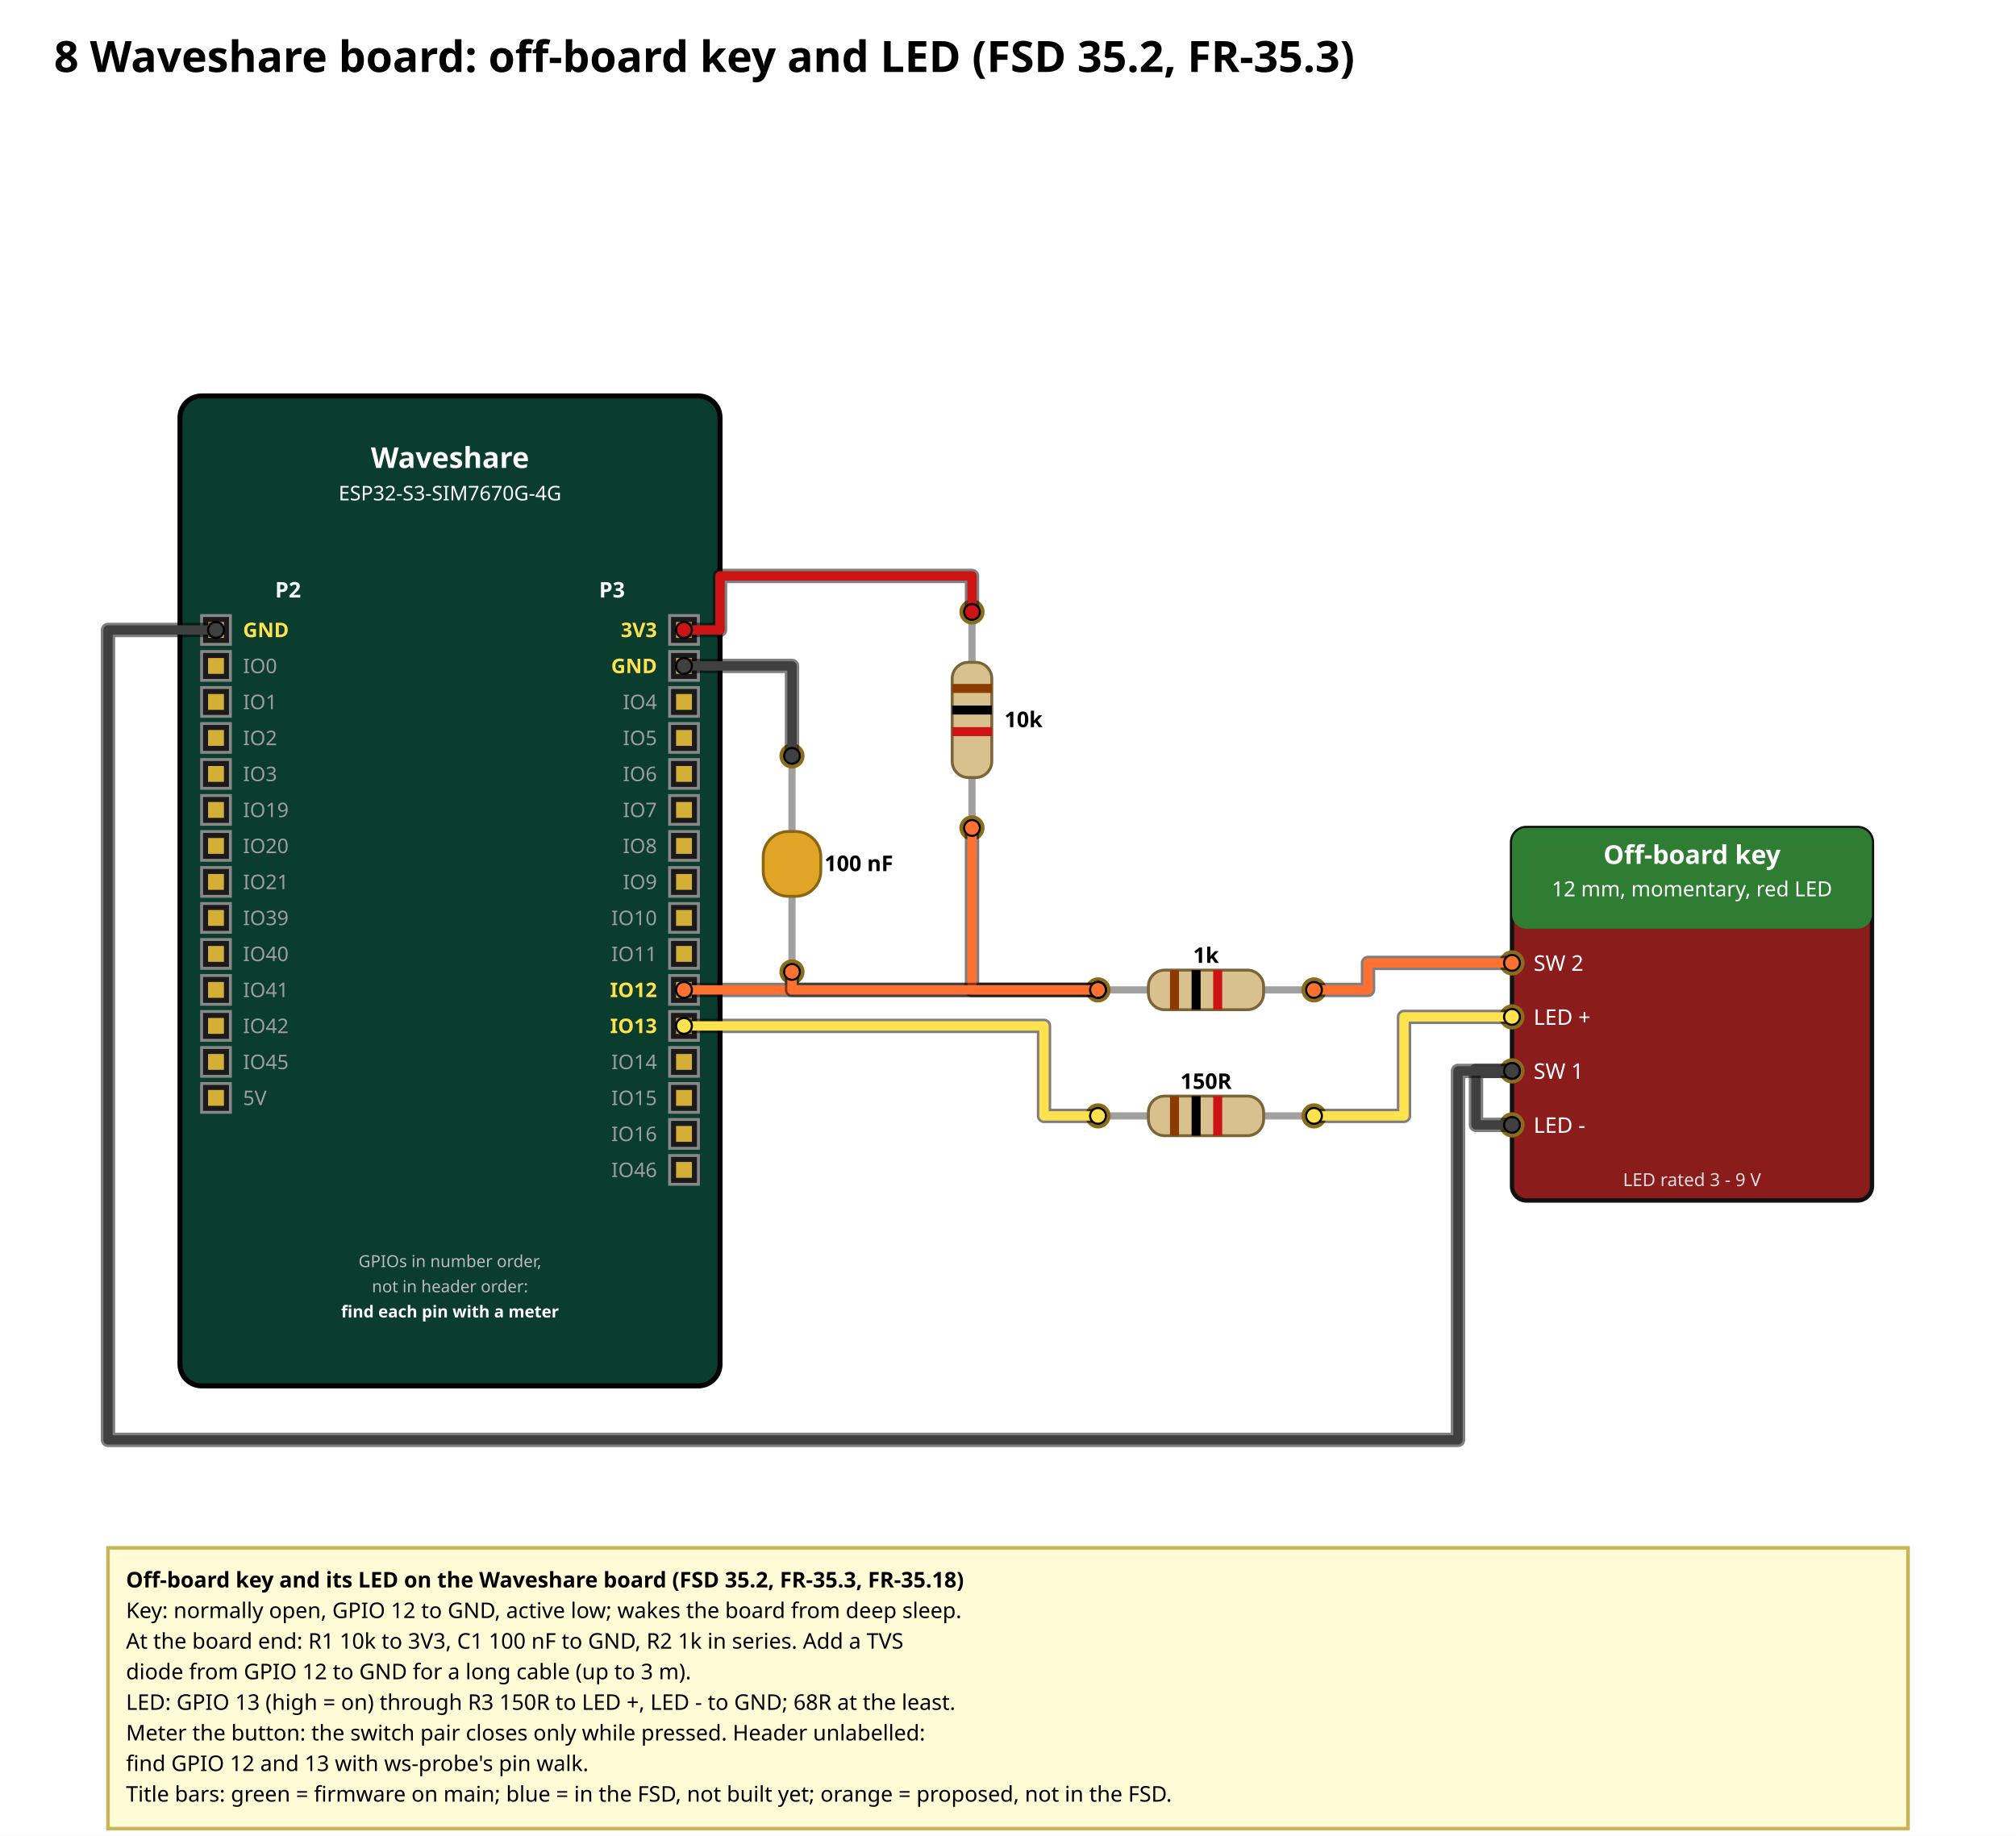
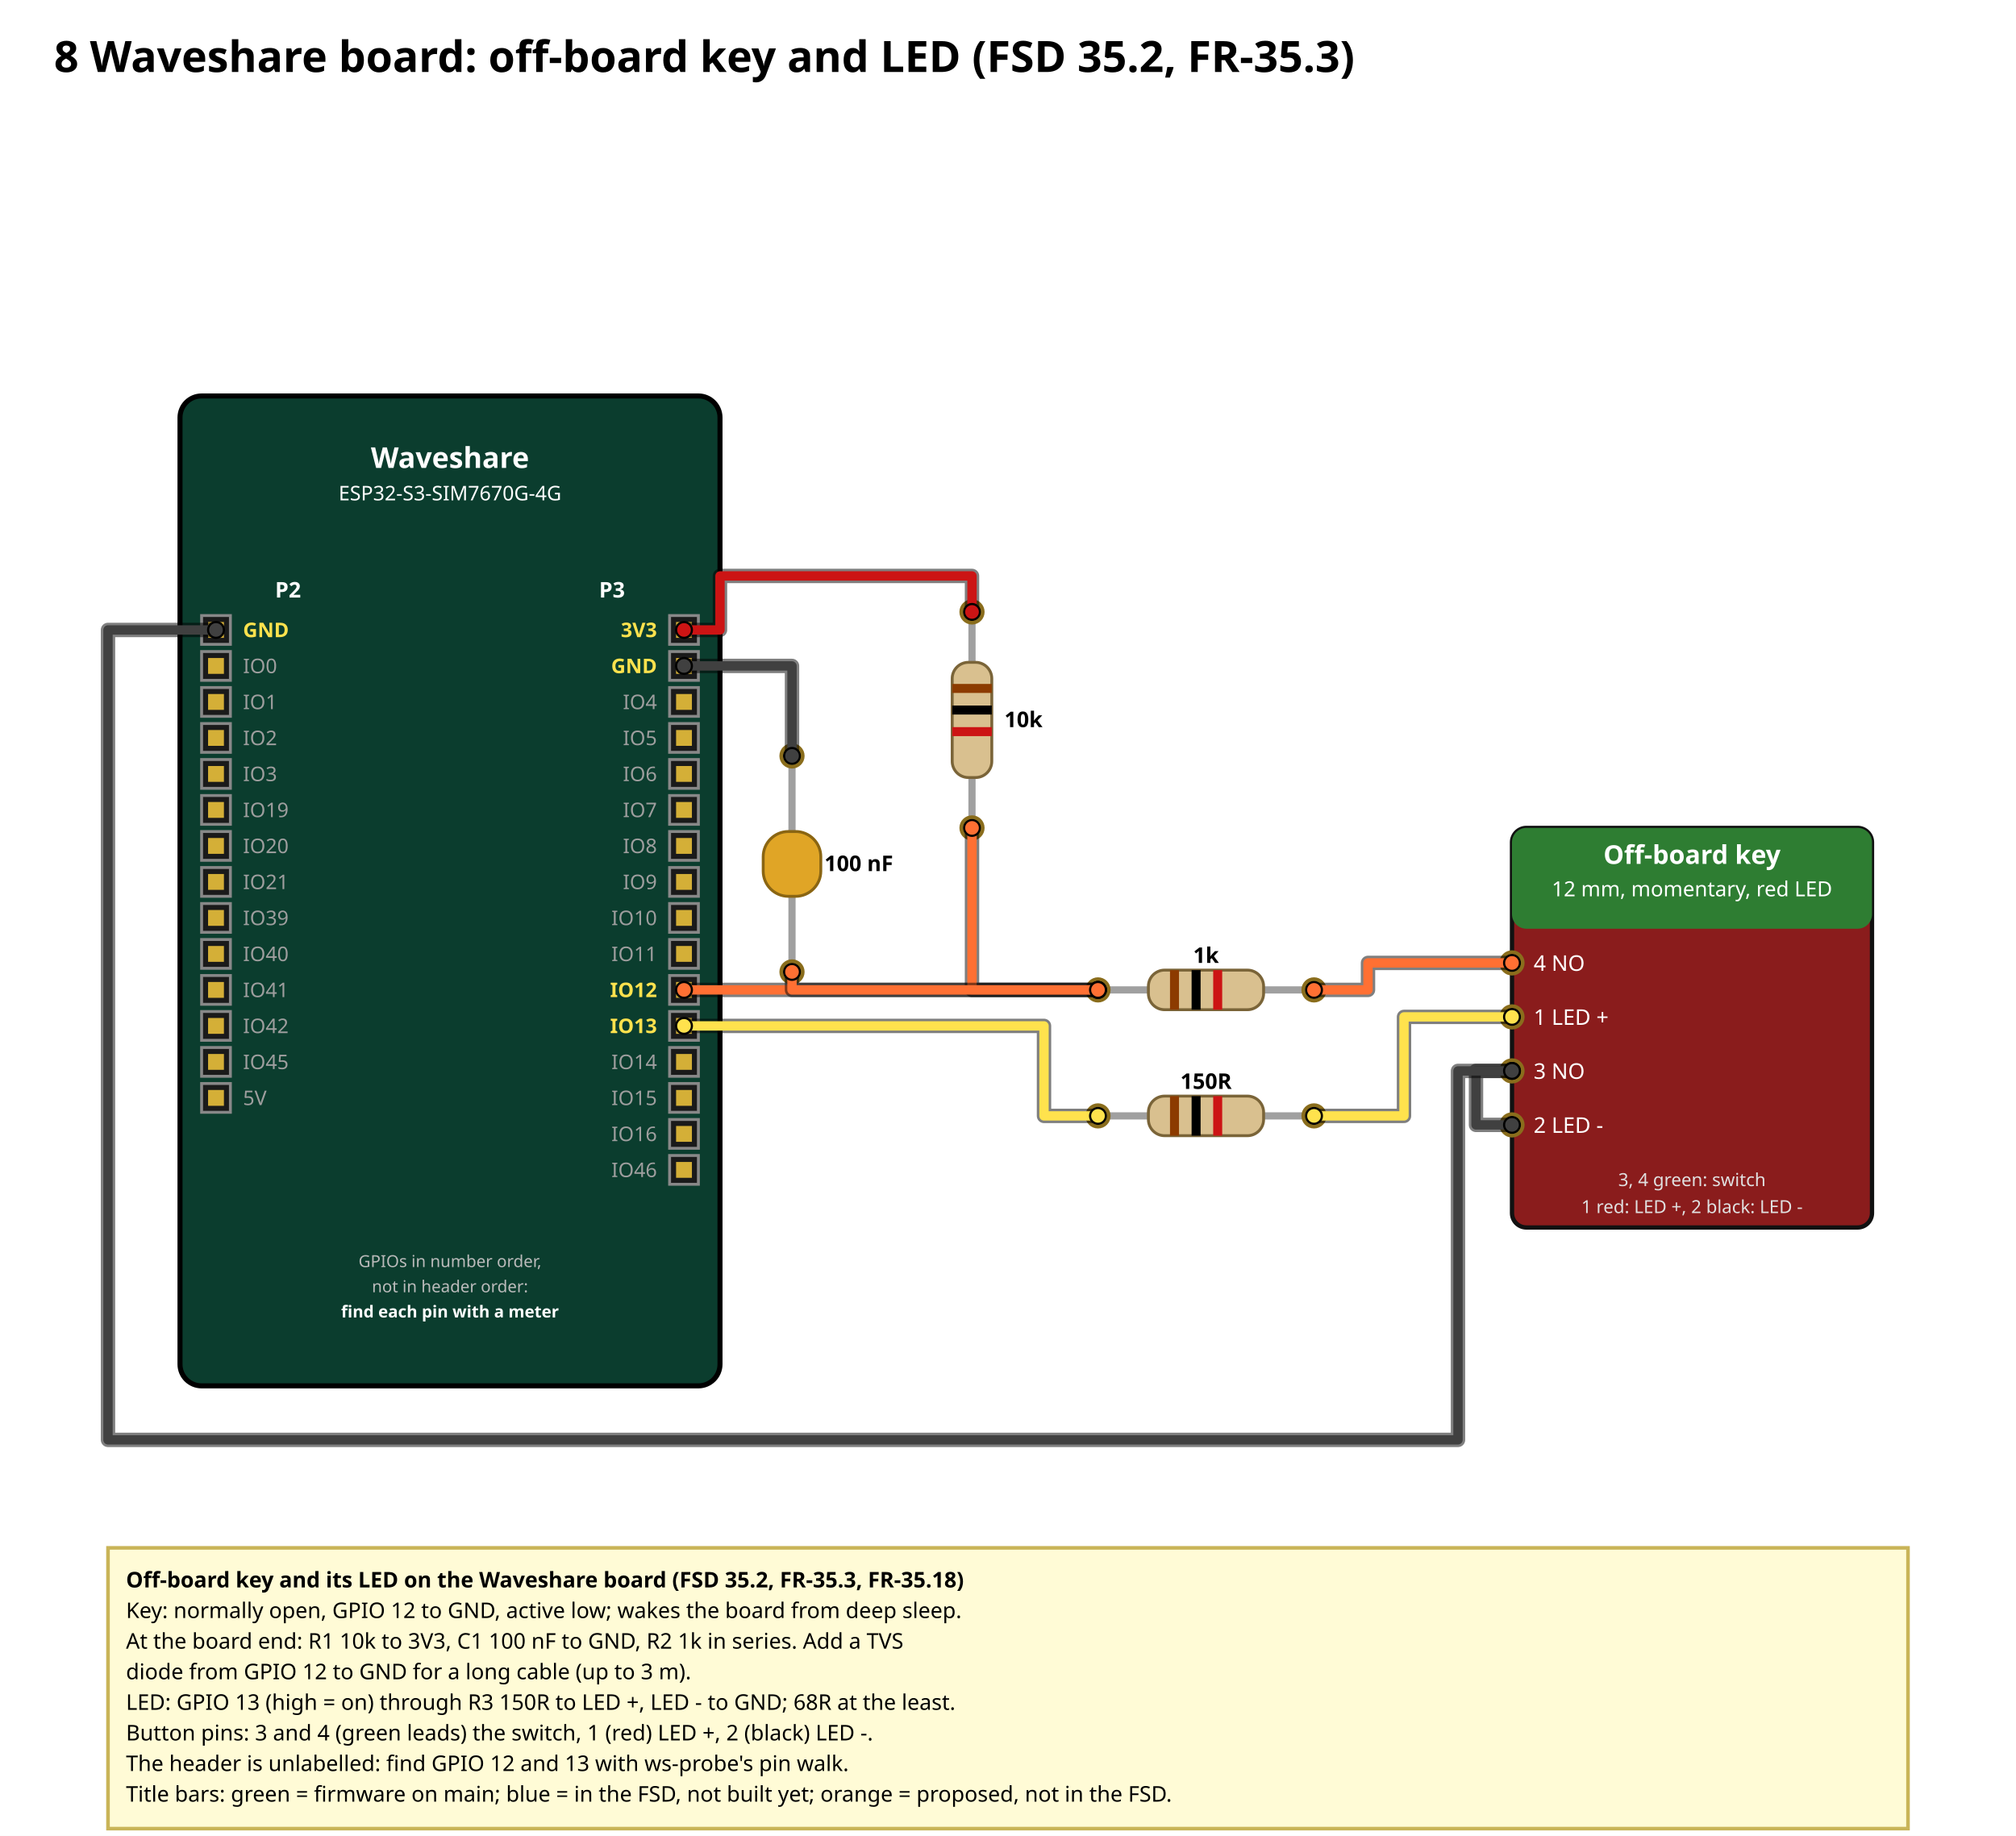
<svg xmlns="http://www.w3.org/2000/svg" width="1008" height="918" viewBox="0 0 5600 5100">
  <rect x="0" y="0" width="5600" height="5100" fill="#ffffff" />
  <text x="150" y="200" font-family="Droid Sans" font-size="120" text-anchor="start" font-weight="bold" fill="#000000">8  Waveshare board: off-board key and LED (FSD 35.2, FR-35.3)</text>
  <g transform="translate(500 1100)">
    <rect x="0" y="0" width="1500" height="2750" rx="60" fill="#0b3d2e" stroke="#000000" stroke-width="14" />
    <text x="750" y="200" font-family="Droid Sans" font-size="80" text-anchor="middle" font-weight="bold" fill="#ffffff">Waveshare</text>
    <text x="750" y="290" font-family="Droid Sans" font-size="56" text-anchor="middle" font-weight="normal" fill="#ffffff">ESP32-S3-SIM7670G-4G</text>
    <text x="300" y="560" font-family="Droid Sans" font-size="60" text-anchor="middle" font-weight="bold" fill="#ffffff">P2</text>
    <text x="1200" y="560" font-family="Droid Sans" font-size="60" text-anchor="middle" font-weight="bold" fill="#ffffff">P3</text>
    <text x="750" y="2420" font-family="Droid Sans" font-size="46" text-anchor="middle" font-weight="normal" fill="#bbbbbb">GPIOs in number order,</text>
    <text x="750" y="2490" font-family="Droid Sans" font-size="46" text-anchor="middle" font-weight="normal" fill="#bbbbbb">not in header order:</text>
    <text x="750" y="2560" font-family="Droid Sans" font-size="46" text-anchor="middle" font-weight="bold" fill="#ffffff">find each pin with a meter</text>
    <text x="175" y="670" font-family="Droid Sans" font-size="56" text-anchor="start" font-weight="bold" fill="#ffe24d">GND</text>
    <rect x="60" y="610" width="80" height="80" fill="#1a1a1a" stroke="#888888" stroke-width="8" />
    <rect id="connector0pin" x="78" y="628" width="44" height="44" fill="#d4af37" />
    <text x="175" y="770" font-family="Droid Sans" font-size="56" text-anchor="start" font-weight="normal" fill="#9e9e9e">IO0</text>
    <rect x="60" y="710" width="80" height="80" fill="#1a1a1a" stroke="#888888" stroke-width="8" />
    <rect id="connector1pin" x="78" y="728" width="44" height="44" fill="#d4af37" />
    <text x="175" y="870" font-family="Droid Sans" font-size="56" text-anchor="start" font-weight="normal" fill="#9e9e9e">IO1</text>
    <rect x="60" y="810" width="80" height="80" fill="#1a1a1a" stroke="#888888" stroke-width="8" />
    <rect id="connector2pin" x="78" y="828" width="44" height="44" fill="#d4af37" />
    <text x="175" y="970" font-family="Droid Sans" font-size="56" text-anchor="start" font-weight="normal" fill="#9e9e9e">IO2</text>
    <rect x="60" y="910" width="80" height="80" fill="#1a1a1a" stroke="#888888" stroke-width="8" />
    <rect id="connector3pin" x="78" y="928" width="44" height="44" fill="#d4af37" />
    <text x="175" y="1070" font-family="Droid Sans" font-size="56" text-anchor="start" font-weight="normal" fill="#9e9e9e">IO3</text>
    <rect x="60" y="1010" width="80" height="80" fill="#1a1a1a" stroke="#888888" stroke-width="8" />
    <rect id="connector4pin" x="78" y="1028" width="44" height="44" fill="#d4af37" />
    <text x="175" y="1170" font-family="Droid Sans" font-size="56" text-anchor="start" font-weight="normal" fill="#9e9e9e">IO19</text>
    <rect x="60" y="1110" width="80" height="80" fill="#1a1a1a" stroke="#888888" stroke-width="8" />
    <rect id="connector5pin" x="78" y="1128" width="44" height="44" fill="#d4af37" />
    <text x="175" y="1270" font-family="Droid Sans" font-size="56" text-anchor="start" font-weight="normal" fill="#9e9e9e">IO20</text>
    <rect x="60" y="1210" width="80" height="80" fill="#1a1a1a" stroke="#888888" stroke-width="8" />
    <rect id="connector6pin" x="78" y="1228" width="44" height="44" fill="#d4af37" />
    <text x="175" y="1370" font-family="Droid Sans" font-size="56" text-anchor="start" font-weight="normal" fill="#9e9e9e">IO21</text>
    <rect x="60" y="1310" width="80" height="80" fill="#1a1a1a" stroke="#888888" stroke-width="8" />
    <rect id="connector7pin" x="78" y="1328" width="44" height="44" fill="#d4af37" />
    <text x="175" y="1470" font-family="Droid Sans" font-size="56" text-anchor="start" font-weight="normal" fill="#9e9e9e">IO39</text>
    <rect x="60" y="1410" width="80" height="80" fill="#1a1a1a" stroke="#888888" stroke-width="8" />
    <rect id="connector8pin" x="78" y="1428" width="44" height="44" fill="#d4af37" />
    <text x="175" y="1570" font-family="Droid Sans" font-size="56" text-anchor="start" font-weight="normal" fill="#9e9e9e">IO40</text>
    <rect x="60" y="1510" width="80" height="80" fill="#1a1a1a" stroke="#888888" stroke-width="8" />
    <rect id="connector9pin" x="78" y="1528" width="44" height="44" fill="#d4af37" />
    <text x="175" y="1670" font-family="Droid Sans" font-size="56" text-anchor="start" font-weight="normal" fill="#9e9e9e">IO41</text>
    <rect x="60" y="1610" width="80" height="80" fill="#1a1a1a" stroke="#888888" stroke-width="8" />
    <rect id="connector10pin" x="78" y="1628" width="44" height="44" fill="#d4af37" />
    <text x="175" y="1770" font-family="Droid Sans" font-size="56" text-anchor="start" font-weight="normal" fill="#9e9e9e">IO42</text>
    <rect x="60" y="1710" width="80" height="80" fill="#1a1a1a" stroke="#888888" stroke-width="8" />
    <rect id="connector11pin" x="78" y="1728" width="44" height="44" fill="#d4af37" />
    <text x="175" y="1870" font-family="Droid Sans" font-size="56" text-anchor="start" font-weight="normal" fill="#9e9e9e">IO45</text>
    <rect x="60" y="1810" width="80" height="80" fill="#1a1a1a" stroke="#888888" stroke-width="8" />
    <rect id="connector12pin" x="78" y="1828" width="44" height="44" fill="#d4af37" />
    <text x="175" y="1970" font-family="Droid Sans" font-size="56" text-anchor="start" font-weight="normal" fill="#9e9e9e">5V</text>
    <rect x="60" y="1910" width="80" height="80" fill="#1a1a1a" stroke="#888888" stroke-width="8" />
    <rect id="connector13pin" x="78" y="1928" width="44" height="44" fill="#d4af37" />
    <text x="1325" y="670" font-family="Droid Sans" font-size="56" text-anchor="end" font-weight="bold" fill="#ffe24d">3V3</text>
    <rect x="1360" y="610" width="80" height="80" fill="#1a1a1a" stroke="#888888" stroke-width="8" />
    <rect id="connector14pin" x="1378" y="628" width="44" height="44" fill="#d4af37" />
    <text x="1325" y="770" font-family="Droid Sans" font-size="56" text-anchor="end" font-weight="bold" fill="#ffe24d">GND</text>
    <rect x="1360" y="710" width="80" height="80" fill="#1a1a1a" stroke="#888888" stroke-width="8" />
    <rect id="connector15pin" x="1378" y="728" width="44" height="44" fill="#d4af37" />
    <text x="1325" y="870" font-family="Droid Sans" font-size="56" text-anchor="end" font-weight="normal" fill="#9e9e9e">IO4</text>
    <rect x="1360" y="810" width="80" height="80" fill="#1a1a1a" stroke="#888888" stroke-width="8" />
    <rect id="connector16pin" x="1378" y="828" width="44" height="44" fill="#d4af37" />
    <text x="1325" y="970" font-family="Droid Sans" font-size="56" text-anchor="end" font-weight="normal" fill="#9e9e9e">IO5</text>
    <rect x="1360" y="910" width="80" height="80" fill="#1a1a1a" stroke="#888888" stroke-width="8" />
    <rect id="connector17pin" x="1378" y="928" width="44" height="44" fill="#d4af37" />
    <text x="1325" y="1070" font-family="Droid Sans" font-size="56" text-anchor="end" font-weight="normal" fill="#9e9e9e">IO6</text>
    <rect x="1360" y="1010" width="80" height="80" fill="#1a1a1a" stroke="#888888" stroke-width="8" />
    <rect id="connector18pin" x="1378" y="1028" width="44" height="44" fill="#d4af37" />
    <text x="1325" y="1170" font-family="Droid Sans" font-size="56" text-anchor="end" font-weight="normal" fill="#9e9e9e">IO7</text>
    <rect x="1360" y="1110" width="80" height="80" fill="#1a1a1a" stroke="#888888" stroke-width="8" />
    <rect id="connector19pin" x="1378" y="1128" width="44" height="44" fill="#d4af37" />
    <text x="1325" y="1270" font-family="Droid Sans" font-size="56" text-anchor="end" font-weight="normal" fill="#9e9e9e">IO8</text>
    <rect x="1360" y="1210" width="80" height="80" fill="#1a1a1a" stroke="#888888" stroke-width="8" />
    <rect id="connector20pin" x="1378" y="1228" width="44" height="44" fill="#d4af37" />
    <text x="1325" y="1370" font-family="Droid Sans" font-size="56" text-anchor="end" font-weight="normal" fill="#9e9e9e">IO9</text>
    <rect x="1360" y="1310" width="80" height="80" fill="#1a1a1a" stroke="#888888" stroke-width="8" />
    <rect id="connector21pin" x="1378" y="1328" width="44" height="44" fill="#d4af37" />
    <text x="1325" y="1470" font-family="Droid Sans" font-size="56" text-anchor="end" font-weight="normal" fill="#9e9e9e">IO10</text>
    <rect x="1360" y="1410" width="80" height="80" fill="#1a1a1a" stroke="#888888" stroke-width="8" />
    <rect id="connector22pin" x="1378" y="1428" width="44" height="44" fill="#d4af37" />
    <text x="1325" y="1570" font-family="Droid Sans" font-size="56" text-anchor="end" font-weight="normal" fill="#9e9e9e">IO11</text>
    <rect x="1360" y="1510" width="80" height="80" fill="#1a1a1a" stroke="#888888" stroke-width="8" />
    <rect id="connector23pin" x="1378" y="1528" width="44" height="44" fill="#d4af37" />
    <text x="1325" y="1670" font-family="Droid Sans" font-size="56" text-anchor="end" font-weight="bold" fill="#ffe24d">IO12</text>
    <rect x="1360" y="1610" width="80" height="80" fill="#1a1a1a" stroke="#888888" stroke-width="8" />
    <rect id="connector24pin" x="1378" y="1628" width="44" height="44" fill="#d4af37" />
    <text x="1325" y="1770" font-family="Droid Sans" font-size="56" text-anchor="end" font-weight="bold" fill="#ffe24d">IO13</text>
    <rect x="1360" y="1710" width="80" height="80" fill="#1a1a1a" stroke="#888888" stroke-width="8" />
    <rect id="connector25pin" x="1378" y="1728" width="44" height="44" fill="#d4af37" />
    <text x="1325" y="1870" font-family="Droid Sans" font-size="56" text-anchor="end" font-weight="normal" fill="#9e9e9e">IO14</text>
    <rect x="1360" y="1810" width="80" height="80" fill="#1a1a1a" stroke="#888888" stroke-width="8" />
    <rect id="connector26pin" x="1378" y="1828" width="44" height="44" fill="#d4af37" />
    <text x="1325" y="1970" font-family="Droid Sans" font-size="56" text-anchor="end" font-weight="normal" fill="#9e9e9e">IO15</text>
    <rect x="1360" y="1910" width="80" height="80" fill="#1a1a1a" stroke="#888888" stroke-width="8" />
    <rect id="connector27pin" x="1378" y="1928" width="44" height="44" fill="#d4af37" />
    <text x="1325" y="2070" font-family="Droid Sans" font-size="56" text-anchor="end" font-weight="normal" fill="#9e9e9e">IO16</text>
    <rect x="1360" y="2010" width="80" height="80" fill="#1a1a1a" stroke="#888888" stroke-width="8" />
    <rect id="connector28pin" x="1378" y="2028" width="44" height="44" fill="#d4af37" />
    <text x="1325" y="2170" font-family="Droid Sans" font-size="56" text-anchor="end" font-weight="normal" fill="#9e9e9e">IO46</text>
    <rect x="1360" y="2110" width="80" height="80" fill="#1a1a1a" stroke="#888888" stroke-width="8" />
    <rect id="connector29pin" x="1378" y="2128" width="44" height="44" fill="#d4af37" />
  </g>
  <g transform="translate(4200 2300)">
-     <rect x="0" y="0" width="1000" height="1035" rx="40" fill="#8a1c1c" stroke="#111111" stroke-width="12" />
+     <rect x="0" y="0" width="1000" height="1110" rx="40" fill="#8a1c1c" stroke="#111111" stroke-width="12" />
    <rect x="0" y="0" width="1000" height="280" rx="40" fill="#2e7d32" />
    <text x="500.0" y="100" font-family="Droid Sans" font-size="72" text-anchor="middle" font-weight="bold" fill="#ffffff">Off-board key</text>
    <text x="500.0" y="190" font-family="Droid Sans" font-size="58" text-anchor="middle" font-weight="normal" fill="#ffffff">12 mm, momentary, red LED</text>
-     <text x="60" y="397" font-family="Droid Sans" font-size="60" text-anchor="start" font-weight="normal" fill="#ffffff">SW 2</text>
+     <text x="60" y="397" font-family="Droid Sans" font-size="60" text-anchor="start" font-weight="normal" fill="#ffffff">4 NO</text>
    <circle id="connector0pin" cx="0" cy="375" r="30" fill="#d4af37" stroke="#8a6d1c" stroke-width="10" />
-     <text x="60" y="547" font-family="Droid Sans" font-size="60" text-anchor="start" font-weight="normal" fill="#ffffff">LED +</text>
+     <text x="60" y="547" font-family="Droid Sans" font-size="60" text-anchor="start" font-weight="normal" fill="#ffffff">1 LED +</text>
    <circle id="connector1pin" cx="0" cy="525" r="30" fill="#d4af37" stroke="#8a6d1c" stroke-width="10" />
-     <text x="60" y="697" font-family="Droid Sans" font-size="60" text-anchor="start" font-weight="normal" fill="#ffffff">SW 1</text>
+     <text x="60" y="697" font-family="Droid Sans" font-size="60" text-anchor="start" font-weight="normal" fill="#ffffff">3 NO</text>
    <circle id="connector2pin" cx="0" cy="675" r="30" fill="#d4af37" stroke="#8a6d1c" stroke-width="10" />
-     <text x="60" y="847" font-family="Droid Sans" font-size="60" text-anchor="start" font-weight="normal" fill="#ffffff">LED -</text>
+     <text x="60" y="847" font-family="Droid Sans" font-size="60" text-anchor="start" font-weight="normal" fill="#ffffff">2 LED -</text>
    <circle id="connector3pin" cx="0" cy="825" r="30" fill="#d4af37" stroke="#8a6d1c" stroke-width="10" />
-     <text x="500.0" y="995" font-family="Droid Sans" font-size="50" text-anchor="middle" font-weight="normal" fill="#e0e0e0">LED rated 3 - 9 V</text>
+     <text x="500.0" y="995" font-family="Droid Sans" font-size="50" text-anchor="middle" font-weight="normal" fill="#e0e0e0">3, 4 green: switch</text>
+     <text x="500.0" y="1070" font-family="Droid Sans" font-size="50" text-anchor="middle" font-weight="normal" fill="#e0e0e0">1 red: LED +, 2 black: LED -</text>
  </g>
  <g transform="translate(2600 1650)">
    <line x1="100" y1="50" x2="100" y2="650" stroke="#a0a0a0" stroke-width="20" />
    <g transform="translate(100 350) rotate(90)">
      <rect x="-160" y="-55" width="320" height="110" rx="45" fill="#d9c08f" stroke="#7a6438" stroke-width="8" />
      <rect x="-100" y="-55" width="25" height="110" fill="#8c3b00" />
      <rect x="-40" y="-55" width="25" height="110" fill="#000000" />
      <rect x="20" y="-55" width="25" height="110" fill="#cc1414" />
    </g>
    <text x="190" y="370" font-family="Droid Sans" font-size="60" text-anchor="start" font-weight="bold" fill="#000000">10k</text>
    <circle id="connector0pin" cx="100" cy="50" r="30" fill="#d4af37" stroke="#8a6d1c" stroke-width="10" />
    <circle id="connector1pin" cx="100" cy="650" r="30" fill="#d4af37" stroke="#8a6d1c" stroke-width="10" />
  </g>
  <g transform="translate(2100 2050)">
    <line x1="100" y1="50" x2="100" y2="650" stroke="#a0a0a0" stroke-width="20" />
    <g transform="translate(100 350) rotate(90)">
      <rect x="-90" y="-80" width="180" height="160" rx="70" fill="#e0a526" stroke="#8a6512" stroke-width="8" />
    </g>
    <text x="190" y="370" font-family="Droid Sans" font-size="60" text-anchor="start" font-weight="bold" fill="#000000">100 nF</text>
    <circle id="connector0pin" cx="100" cy="50" r="30" fill="#d4af37" stroke="#8a6d1c" stroke-width="10" />
    <circle id="connector1pin" cx="100" cy="650" r="30" fill="#d4af37" stroke="#8a6d1c" stroke-width="10" />
  </g>
  <g transform="translate(3000 2650)">
    <line x1="50" y1="100" x2="650" y2="100" stroke="#a0a0a0" stroke-width="20" />
    <g transform="translate(350 100)">
      <rect x="-160" y="-55" width="320" height="110" rx="45" fill="#d9c08f" stroke="#7a6438" stroke-width="8" />
      <rect x="-100" y="-55" width="25" height="110" fill="#8c3b00" />
      <rect x="-40" y="-55" width="25" height="110" fill="#000000" />
      <rect x="20" y="-55" width="25" height="110" fill="#cc1414" />
    </g>
    <text x="350" y="25" font-family="Droid Sans" font-size="60" text-anchor="middle" font-weight="bold" fill="#000000">1k</text>
    <circle id="connector0pin" cx="50" cy="100" r="30" fill="#d4af37" stroke="#8a6d1c" stroke-width="10" />
    <circle id="connector1pin" cx="650" cy="100" r="30" fill="#d4af37" stroke="#8a6d1c" stroke-width="10" />
  </g>
  <g transform="translate(3000 3000)">
    <line x1="50" y1="100" x2="650" y2="100" stroke="#a0a0a0" stroke-width="20" />
    <g transform="translate(350 100)">
      <rect x="-160" y="-55" width="320" height="110" rx="45" fill="#d9c08f" stroke="#7a6438" stroke-width="8" />
      <rect x="-100" y="-55" width="25" height="110" fill="#8c3b00" />
      <rect x="-40" y="-55" width="25" height="110" fill="#000000" />
      <rect x="20" y="-55" width="25" height="110" fill="#cc1414" />
    </g>
    <text x="350" y="25" font-family="Droid Sans" font-size="60" text-anchor="middle" font-weight="bold" fill="#000000">150R</text>
    <circle id="connector0pin" cx="50" cy="100" r="30" fill="#d4af37" stroke="#8a6d1c" stroke-width="10" />
    <circle id="connector1pin" cx="650" cy="100" r="30" fill="#d4af37" stroke="#8a6d1c" stroke-width="10" />
  </g>
  <polyline points="1900,2750 3050,2750" fill="none" stroke="#000000" stroke-opacity="0.5" stroke-width="40" stroke-linejoin="round" stroke-linecap="round" />
  <polyline points="1900,2750 3050,2750" fill="none" stroke="#ff7033" stroke-width="26" stroke-linejoin="round" stroke-linecap="round" />
  <circle cx="1900" cy="2750" r="22" fill="#ff7033" stroke="#000000" stroke-width="6" />
  <circle cx="3050" cy="2750" r="22" fill="#ff7033" stroke="#000000" stroke-width="6" />
  <polyline points="1900,1750 2000,1750 2000,1600 2700,1600 2700,1700" fill="none" stroke="#000000" stroke-opacity="0.5" stroke-width="40" stroke-linejoin="round" stroke-linecap="round" />
  <polyline points="1900,1750 2000,1750 2000,1600 2700,1600 2700,1700" fill="none" stroke="#cc1414" stroke-width="26" stroke-linejoin="round" stroke-linecap="round" />
  <circle cx="1900" cy="1750" r="22" fill="#cc1414" stroke="#000000" stroke-width="6" />
  <circle cx="2700" cy="1700" r="22" fill="#cc1414" stroke="#000000" stroke-width="6" />
  <polyline points="2700,2300 2700,2750 3050,2750" fill="none" stroke="#000000" stroke-opacity="0.5" stroke-width="40" stroke-linejoin="round" stroke-linecap="round" />
  <polyline points="2700,2300 2700,2750 3050,2750" fill="none" stroke="#ff7033" stroke-width="26" stroke-linejoin="round" stroke-linecap="round" />
  <circle cx="2700" cy="2300" r="22" fill="#ff7033" stroke="#000000" stroke-width="6" />
  <circle cx="3050" cy="2750" r="22" fill="#ff7033" stroke="#000000" stroke-width="6" />
  <polyline points="2200,2700 2200,2750 3050,2750" fill="none" stroke="#000000" stroke-opacity="0.5" stroke-width="40" stroke-linejoin="round" stroke-linecap="round" />
  <polyline points="2200,2700 2200,2750 3050,2750" fill="none" stroke="#ff7033" stroke-width="26" stroke-linejoin="round" stroke-linecap="round" />
  <circle cx="2200" cy="2700" r="22" fill="#ff7033" stroke="#000000" stroke-width="6" />
  <circle cx="3050" cy="2750" r="22" fill="#ff7033" stroke="#000000" stroke-width="6" />
  <polyline points="2200,2100 2200,1850 1900,1850" fill="none" stroke="#000000" stroke-opacity="0.5" stroke-width="40" stroke-linejoin="round" stroke-linecap="round" />
  <polyline points="2200,2100 2200,1850 1900,1850" fill="none" stroke="#404040" stroke-width="26" stroke-linejoin="round" stroke-linecap="round" />
  <circle cx="2200" cy="2100" r="22" fill="#404040" stroke="#000000" stroke-width="6" />
  <circle cx="1900" cy="1850" r="22" fill="#404040" stroke="#000000" stroke-width="6" />
  <polyline points="3650,2750 3800,2750 3800,2675 4200,2675" fill="none" stroke="#000000" stroke-opacity="0.5" stroke-width="40" stroke-linejoin="round" stroke-linecap="round" />
  <polyline points="3650,2750 3800,2750 3800,2675 4200,2675" fill="none" stroke="#ff7033" stroke-width="26" stroke-linejoin="round" stroke-linecap="round" />
  <circle cx="3650" cy="2750" r="22" fill="#ff7033" stroke="#000000" stroke-width="6" />
  <circle cx="4200" cy="2675" r="22" fill="#ff7033" stroke="#000000" stroke-width="6" />
  <polyline points="1900,2850 2900,2850 2900,3100 3050,3100" fill="none" stroke="#000000" stroke-opacity="0.5" stroke-width="40" stroke-linejoin="round" stroke-linecap="round" />
  <polyline points="1900,2850 2900,2850 2900,3100 3050,3100" fill="none" stroke="#ffe24d" stroke-width="26" stroke-linejoin="round" stroke-linecap="round" />
  <circle cx="1900" cy="2850" r="22" fill="#ffe24d" stroke="#000000" stroke-width="6" />
  <circle cx="3050" cy="3100" r="22" fill="#ffe24d" stroke="#000000" stroke-width="6" />
  <polyline points="3650,3100 3900,3100 3900,2825 4200,2825" fill="none" stroke="#000000" stroke-opacity="0.5" stroke-width="40" stroke-linejoin="round" stroke-linecap="round" />
  <polyline points="3650,3100 3900,3100 3900,2825 4200,2825" fill="none" stroke="#ffe24d" stroke-width="26" stroke-linejoin="round" stroke-linecap="round" />
  <circle cx="3650" cy="3100" r="22" fill="#ffe24d" stroke="#000000" stroke-width="6" />
  <circle cx="4200" cy="2825" r="22" fill="#ffe24d" stroke="#000000" stroke-width="6" />
  <polyline points="4200,3125 4100,3125 4100,2975 4200,2975" fill="none" stroke="#000000" stroke-opacity="0.5" stroke-width="40" stroke-linejoin="round" stroke-linecap="round" />
  <polyline points="4200,3125 4100,3125 4100,2975 4200,2975" fill="none" stroke="#404040" stroke-width="26" stroke-linejoin="round" stroke-linecap="round" />
  <circle cx="4200" cy="3125" r="22" fill="#404040" stroke="#000000" stroke-width="6" />
  <circle cx="4200" cy="2975" r="22" fill="#404040" stroke="#000000" stroke-width="6" />
  <polyline points="4200,2975 4050,2975 4050,4000 300,4000 300,1750 600,1750" fill="none" stroke="#000000" stroke-opacity="0.5" stroke-width="40" stroke-linejoin="round" stroke-linecap="round" />
  <polyline points="4200,2975 4050,2975 4050,4000 300,4000 300,1750 600,1750" fill="none" stroke="#404040" stroke-width="26" stroke-linejoin="round" stroke-linecap="round" />
  <circle cx="4200" cy="2975" r="22" fill="#404040" stroke="#000000" stroke-width="6" />
  <circle cx="600" cy="1750" r="22" fill="#404040" stroke="#000000" stroke-width="6" />
  <rect x="300" y="4300" width="5000" height="780" fill="#fffbd6" stroke="#c9b458" stroke-width="10" />
  <text x="350" y="4410" font-family="Droid Sans" font-size="60" text-anchor="start" font-weight="bold" fill="#000000">Off-board key and its LED on the Waveshare board (FSD 35.2, FR-35.3, FR-35.18)</text>
  <text x="350" y="4495" font-family="Droid Sans" font-size="60" text-anchor="start" font-weight="normal" fill="#000000">Key: normally open, GPIO 12 to GND, active low; wakes the board from deep sleep.</text>
  <text x="350" y="4580" font-family="Droid Sans" font-size="60" text-anchor="start" font-weight="normal" fill="#000000">At the board end: R1 10k to 3V3, C1 100 nF to GND, R2 1k in series. Add a TVS</text>
  <text x="350" y="4665" font-family="Droid Sans" font-size="60" text-anchor="start" font-weight="normal" fill="#000000">diode from GPIO 12 to GND for a long cable (up to 3 m).</text>
  <text x="350" y="4750" font-family="Droid Sans" font-size="60" text-anchor="start" font-weight="normal" fill="#000000">LED: GPIO 13 (high = on) through R3 150R to LED +, LED - to GND; 68R at the least.</text>
-   <text x="350" y="4835" font-family="Droid Sans" font-size="60" text-anchor="start" font-weight="normal" fill="#000000">Meter the button: the switch pair closes only while pressed. Header unlabelled:</text>
-   <text x="350" y="4920" font-family="Droid Sans" font-size="60" text-anchor="start" font-weight="normal" fill="#000000">find GPIO 12 and 13 with ws-probe's pin walk.</text>
+   <text x="350" y="4835" font-family="Droid Sans" font-size="60" text-anchor="start" font-weight="normal" fill="#000000">Button pins: 3 and 4 (green leads) the switch, 1 (red) LED +, 2 (black) LED -.</text>
+   <text x="350" y="4920" font-family="Droid Sans" font-size="60" text-anchor="start" font-weight="normal" fill="#000000">The header is unlabelled: find GPIO 12 and 13 with ws-probe's pin walk.</text>
  <text x="350" y="5005" font-family="Droid Sans" font-size="60" text-anchor="start" font-weight="normal" fill="#000000">Title bars: green = firmware on main; blue = in the FSD, not built yet; orange = proposed, not in the FSD.</text>
</svg>
